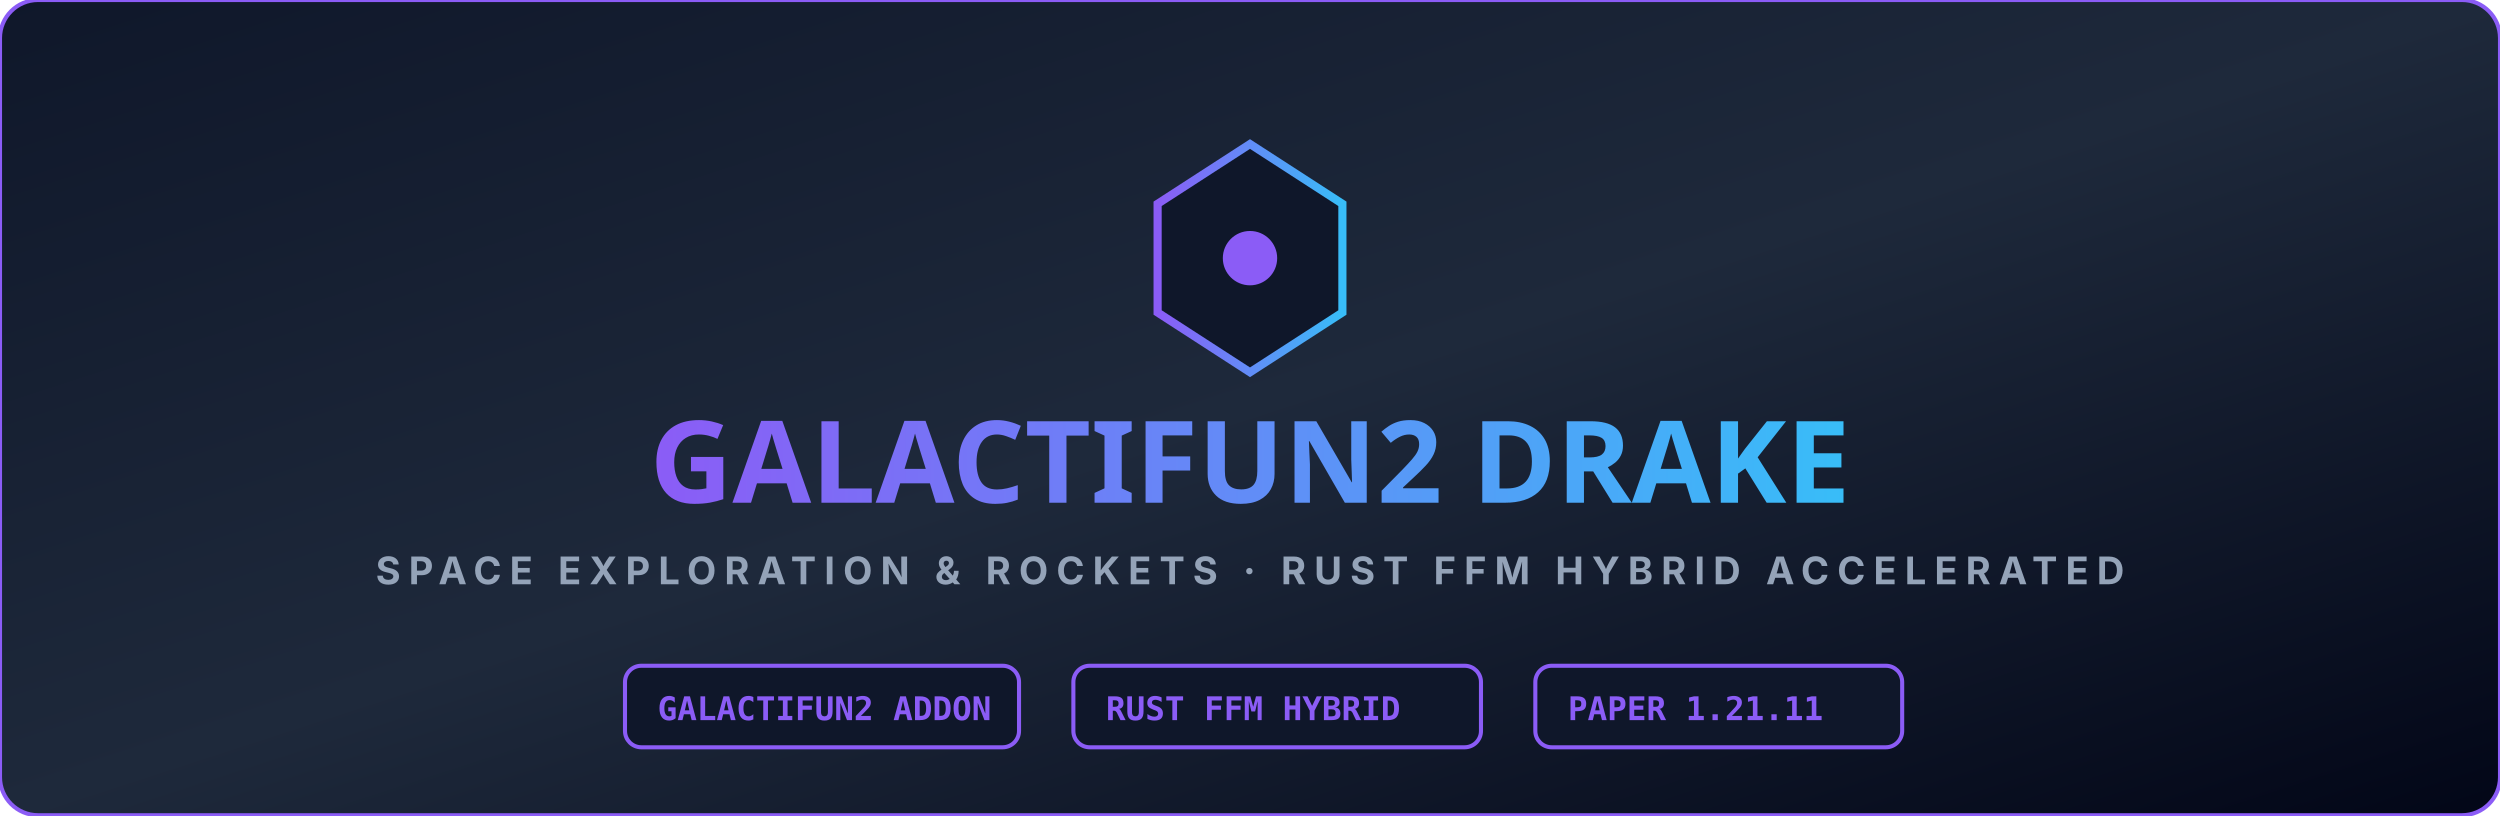
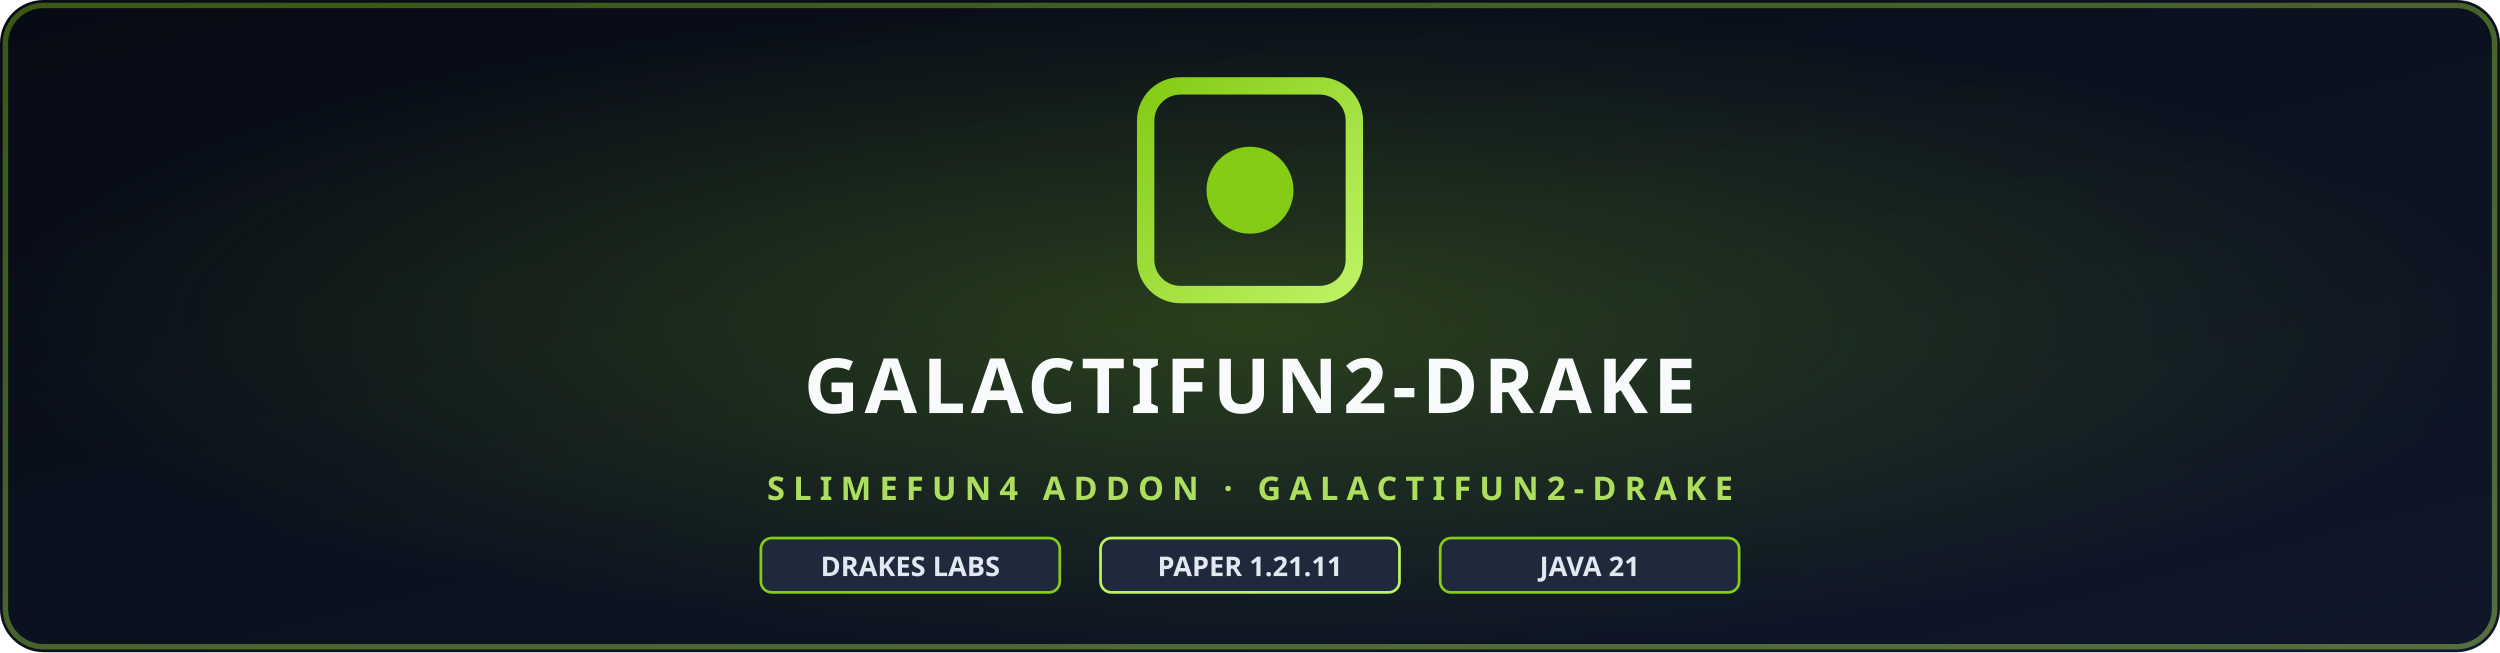
- <svg xmlns="http://www.w3.org/2000/svg" viewBox="0 0 920 300" width="920" height="300">
+ <svg xmlns="http://www.w3.org/2000/svg" viewBox="0 0 920 240" width="920" height="240" role="img" aria-label="Galactifun2-drake Banner">
  <defs>
-     <linearGradient id="addonBg" x1="0%" y1="0%" x2="100%" y2="100%">
-       <stop offset="0%" stop-color="#0F172A" />
-       <stop offset="50%" stop-color="#1E293B" />
-       <stop offset="100%" stop-color="#020617" />
+     <linearGradient id="bFondo" x1="0" y1="0" x2="1" y2="1">
+       <stop offset="0%" stop-color="#070B14" />
+       <stop offset="100%" stop-color="#0F172A" />
    </linearGradient>
-     <linearGradient id="addonColor" x1="0%" y1="0%" x2="100%" y2="0%">
-       <stop offset="0%" stop-color="#8B5CF6" />
-       <stop offset="100%" stop-color="#38BDF8" />
+     <linearGradient id="acG" x1="0" y1="0" x2="1" y2="1">
+       <stop offset="0%" stop-color="#84CC16" />
+       <stop offset="100%" stop-color="#BEF264" />
    </linearGradient>
+     <radialGradient id="bHalo" cx="50%" cy="50%" r="50%">
+       <stop offset="0%" stop-color="#84CC16" stop-opacity="0.25" />
+       <stop offset="100%" stop-color="#84CC16" stop-opacity="0" />
+     </radialGradient>
  </defs>
-   <style>
-     @keyframes addonPulse {
-       0%, 100% { opacity: 0.85; filter: drop-shadow(0 0 15px #8B5CF6); }
-       50% { opacity: 1; filter: drop-shadow(0 0 30px #38BDF8); }
-     }
-     .bg-a { fill: url(#addonBg); }
-     .title-a { font-family: 'Outfit', sans-serif; font-weight: 900; font-size: 42px; fill: url(#addonColor); animation: addonPulse 3.5s infinite ease-in-out; }
-     .sub-a { font-family: 'Inter', sans-serif; font-weight: 700; font-size: 14px; fill: #94A3B8; letter-spacing: 3px; }
-     .badge-a { fill: #0F172A; stroke: #8B5CF6; stroke-width: 1.5; rx: 6px; }
-     .btext-a { font-family: 'JetBrains Mono', monospace; font-size: 12px; font-weight: 700; fill: #8B5CF6; }
-   </style>
-   <rect class="bg-a" width="920" height="300" rx="14" stroke="#8B5CF6" stroke-width="1.5" />
-   <g transform="translate(460, 95)">
-     <polygon points="0,-42 34,-20 34,20 0,42 -34,20 -34,-20" fill="#0F172A" stroke="url(#addonColor)" stroke-width="3" />
-     <circle cx="0" cy="0" r="10" fill="#8B5CF6" />
+   <rect width="920" height="240" rx="16" fill="url(#bFondo)" />
+   <rect width="920" height="240" rx="16" fill="url(#bHalo)" />
+   <rect x="2" y="2" width="916" height="236" rx="14" fill="none" stroke="url(#acG)" stroke-width="2" opacity="0.4" />
+   <g transform="translate(460,70) scale(1.6)">
+     <rect x="-24" y="-24" width="48" height="48" rx="8" fill="none" stroke="url(#acG)" stroke-width="4" />
+     <circle cx="0" cy="0" r="10" fill="#84CC16" />
  </g>
-   <text x="460" y="185" text-anchor="middle" class="title-a">GALACTIFUN2 DRAKE</text>
-   <text x="460" y="215" text-anchor="middle" class="sub-a">SPACE EXPLORATION &amp; ROCKETS · RUST FFM HYBRID ACCELERATED</text>
-   <g transform="translate(230, 245)">
-     <rect x="0" y="0" width="145" height="30" class="badge-a" />
-     <text x="12" y="20" class="btext-a">GALACTIFUN2 ADDON</text>
-     <rect x="165" y="0" width="150" height="30" class="badge-a" stroke="#FF4500" />
-     <text x="177" y="20" class="btext-a" fill="#FF7300">RUST FFM HYBRID</text>
-     <rect x="335" y="0" width="135" height="30" class="badge-a" stroke="#38BDF8" />
-     <text x="347" y="20" class="btext-a" fill="#38BDF8">PAPER 1.21.11</text>
+   <text x="460" y="152" text-anchor="middle" font-family="'Segoe UI', system-ui, -apple-system, sans-serif" font-weight="900" font-size="28" fill="#F8FAFC" letter-spacing="2">
+     GALACTIFUN2-DRAKE
+   </text>
+   <text x="460" y="184" text-anchor="middle" font-family="'Segoe UI', system-ui, -apple-system, sans-serif" font-weight="700" font-size="12" fill="#BEF264" letter-spacing="3" opacity="0.9">
+     SLIMEFUN4 ADDON · GALACTIFUN2-DRAKE
+   </text>
+   <g transform="translate(460, 210)">
+     <rect x="-180" y="-12" width="110" height="20" rx="4" fill="#1E293B" stroke="#84CC16" stroke-width="1" />
+     <text x="-125" y="2" text-anchor="middle" font-family="sans-serif" font-size="10" font-weight="700" fill="#E2E8F0">DRAKES LABS</text>
+     <rect x="-55" y="-12" width="110" height="20" rx="4" fill="#1E293B" stroke="#BEF264" stroke-width="1" />
+     <text x="0" y="2" text-anchor="middle" font-family="sans-serif" font-size="10" font-weight="700" fill="#E2E8F0">PAPER 1.21.11</text>
+     <rect x="70" y="-12" width="110" height="20" rx="4" fill="#1E293B" stroke="#84CC16" stroke-width="1" />
+     <text x="125" y="2" text-anchor="middle" font-family="sans-serif" font-size="10" font-weight="700" fill="#E2E8F0">JAVA 21</text>
  </g>
</svg>
